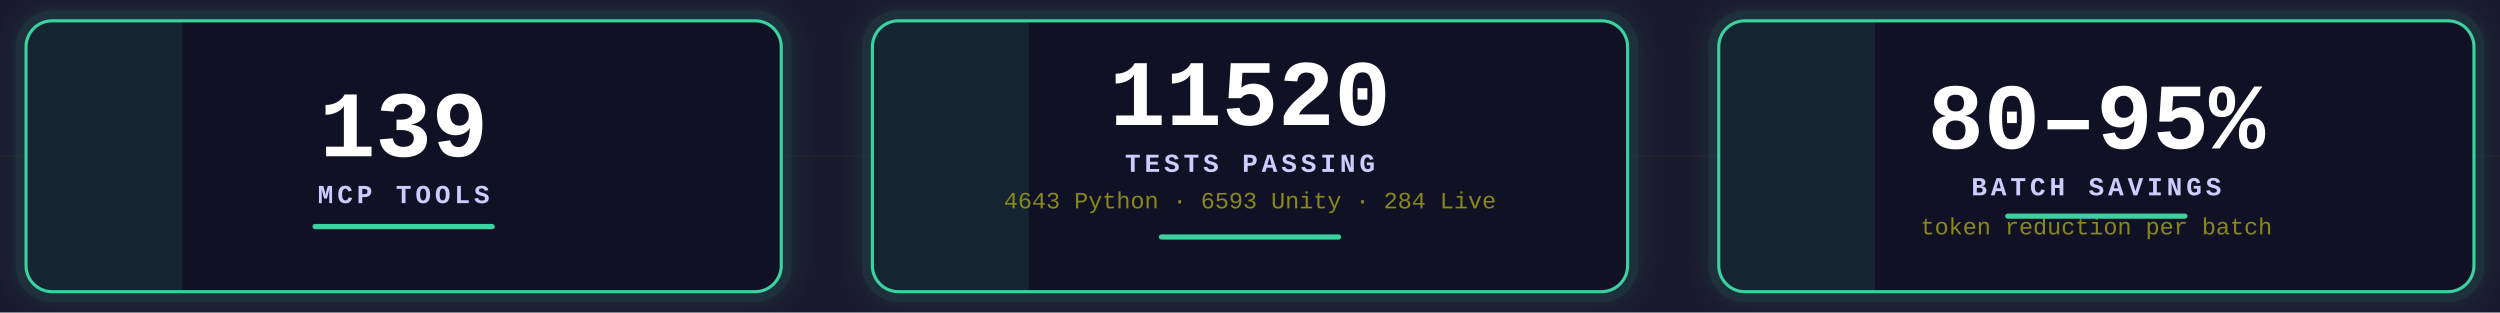
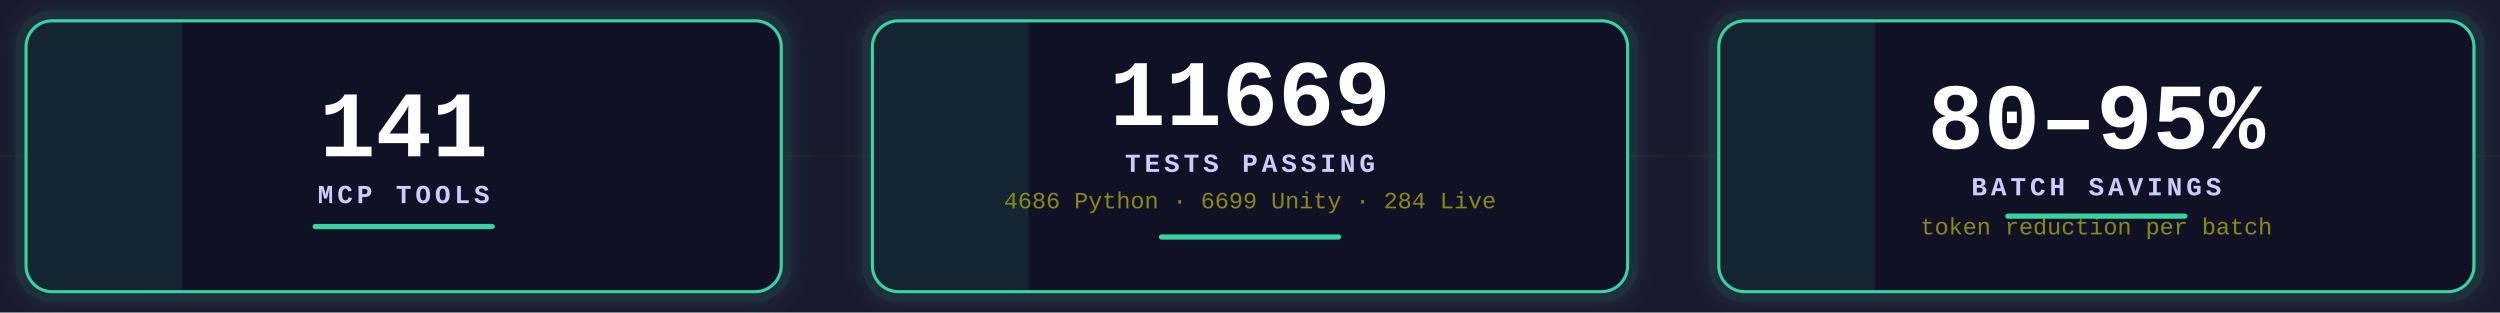
- <svg xmlns="http://www.w3.org/2000/svg" viewBox="0 0 960 120" width="960" height="120" role="img" aria-label="Unity MCP stats: 139 MCP tools, 11520 Tests (4643 Python + 6593 Unity + 284 Live), 80-95% Batch Savings">
+ <svg xmlns="http://www.w3.org/2000/svg" viewBox="0 0 960 120" width="960" height="120" role="img" aria-label="Unity MCP stats: 141 MCP tools, 11669 Tests (4686 Python + 6699 Unity + 284 Live), 80-95% Batch Savings">
  <defs>
    <filter id="sg" x="-25%" y="-30%" width="150%" height="160%">
      <feGaussianBlur stdDeviation="4" result="b" />
      <feMerge>
        <feMergeNode in="b" />
        <feMergeNode in="SourceGraphic" />
      </feMerge>
    </filter>
    <clipPath id="c1">
      <rect x="10" y="8" width="290" height="104" rx="10" />
    </clipPath>
    <clipPath id="c2">
      <rect x="335" y="8" width="290" height="104" rx="10" />
    </clipPath>
    <clipPath id="c3">
      <rect x="660" y="8" width="290" height="104" rx="10" />
    </clipPath>
  </defs>
  <rect width="960" height="120" fill="#1a1a2e" />
  <line x1="0" y1="60" x2="960" y2="60" stroke="#888919" stroke-opacity="0.05" stroke-width="1" />
  <rect x="10" y="8" width="290" height="104" rx="10" fill="none" stroke="#3ad29f" stroke-width="8" opacity="0.12" filter="url(#sg)">
    <animate attributeName="opacity" values="0.25;0.7;0.25" dur="3s" repeatCount="indefinite" begin="0s" />
  </rect>
  <rect x="10" y="8" width="290" height="104" rx="10" fill="#111125" />
  <rect x="10" y="8" width="290" height="104" rx="10" fill="none" stroke="#3ad29f" stroke-width="1.2" />
  <g clip-path="url(#c1)">
    <rect x="10" y="8" width="60" height="104" fill="#3ad29f" fill-opacity="0.10">
      <animateTransform attributeName="transform" type="translate" values="-100,0;400,0" dur="3s" repeatCount="indefinite" begin="0s" />
    </rect>
  </g>
-   <text x="155" y="60" text-anchor="middle" font-family="ui-monospace,SFMono-Regular,'SF Mono',Menlo,Consolas,'Liberation Mono',monospace" font-size="36" font-weight="700" fill="#ffffff">139</text>
+   <text x="155" y="60" text-anchor="middle" font-family="ui-monospace,SFMono-Regular,'SF Mono',Menlo,Consolas,'Liberation Mono',monospace" font-size="36" font-weight="700" fill="#ffffff">141</text>
  <text x="155" y="78" text-anchor="middle" font-family="ui-monospace,SFMono-Regular,'SF Mono',Menlo,Consolas,'Liberation Mono',monospace" font-size="10" font-weight="700" fill="#ccccff" letter-spacing="1.5">MCP TOOLS</text>
  <rect x="120" y="86" width="70" height="2" rx="1" fill="#3ad29f">
    <animate attributeName="opacity" values="0.6;1;0.6" dur="2s" repeatCount="indefinite" begin="0s" />
  </rect>
  <rect x="335" y="8" width="290" height="104" rx="10" fill="none" stroke="#3ad29f" stroke-width="8" opacity="0.12" filter="url(#sg)">
    <animate attributeName="opacity" values="0.25;0.7;0.25" dur="3s" repeatCount="indefinite" begin="0.6s" />
  </rect>
  <rect x="335" y="8" width="290" height="104" rx="10" fill="#111125" />
  <rect x="335" y="8" width="290" height="104" rx="10" fill="none" stroke="#3ad29f" stroke-width="1.2" />
  <g clip-path="url(#c2)">
    <rect x="335" y="8" width="60" height="104" fill="#3ad29f" fill-opacity="0.10">
      <animateTransform attributeName="transform" type="translate" values="-100,0;400,0" dur="3s" repeatCount="indefinite" begin="0.5s" />
    </rect>
  </g>
-   <text x="480" y="48" text-anchor="middle" font-family="ui-monospace,SFMono-Regular,'SF Mono',Menlo,Consolas,'Liberation Mono',monospace" font-size="36" font-weight="700" fill="#ffffff">11520</text>
+   <text x="480" y="48" text-anchor="middle" font-family="ui-monospace,SFMono-Regular,'SF Mono',Menlo,Consolas,'Liberation Mono',monospace" font-size="36" font-weight="700" fill="#ffffff">11669</text>
  <text x="480" y="66" text-anchor="middle" font-family="ui-monospace,SFMono-Regular,'SF Mono',Menlo,Consolas,'Liberation Mono',monospace" font-size="10" font-weight="700" fill="#ccccff" letter-spacing="1.5">TESTS PASSING</text>
-   <text x="480" y="80" text-anchor="middle" font-family="ui-monospace,SFMono-Regular,'SF Mono',Menlo,Consolas,'Liberation Mono',monospace" font-size="9" fill="#888919">4643 Python · 6593 Unity · 284 Live</text>
+   <text x="480" y="80" text-anchor="middle" font-family="ui-monospace,SFMono-Regular,'SF Mono',Menlo,Consolas,'Liberation Mono',monospace" font-size="9" fill="#888919">4686 Python · 6699 Unity · 284 Live</text>
  <rect x="445" y="90" width="70" height="2" rx="1" fill="#3ad29f">
    <animate attributeName="opacity" values="0.6;1;0.6" dur="2s" repeatCount="indefinite" begin="0.4s" />
  </rect>
  <rect x="660" y="8" width="290" height="104" rx="10" fill="none" stroke="#3ad29f" stroke-width="8" opacity="0.12" filter="url(#sg)">
    <animate attributeName="opacity" values="0.25;0.7;0.25" dur="3s" repeatCount="indefinite" begin="1.2s" />
  </rect>
  <rect x="660" y="8" width="290" height="104" rx="10" fill="#111125" />
  <rect x="660" y="8" width="290" height="104" rx="10" fill="none" stroke="#3ad29f" stroke-width="1.2" />
  <g clip-path="url(#c3)">
    <rect x="660" y="8" width="60" height="104" fill="#3ad29f" fill-opacity="0.10">
      <animateTransform attributeName="transform" type="translate" values="-100,0;400,0" dur="3s" repeatCount="indefinite" begin="1.0s" />
    </rect>
  </g>
  <text x="805" y="57" text-anchor="middle" font-family="ui-monospace,SFMono-Regular,'SF Mono',Menlo,Consolas,'Liberation Mono',monospace" font-size="36" font-weight="700" fill="#ffffff">80–95%</text>
  <text x="805" y="75" text-anchor="middle" font-family="ui-monospace,SFMono-Regular,'SF Mono',Menlo,Consolas,'Liberation Mono',monospace" font-size="10" font-weight="700" fill="#ccccff" letter-spacing="1.5">BATCH SAVINGS</text>
  <text x="805" y="90" text-anchor="middle" font-family="ui-monospace,SFMono-Regular,'SF Mono',Menlo,Consolas,'Liberation Mono',monospace" font-size="9" fill="#888919">token reduction per batch</text>
  <rect x="770" y="82" width="70" height="2" rx="1" fill="#3ad29f">
    <animate attributeName="opacity" values="0.6;1;0.6" dur="2s" repeatCount="indefinite" begin="0.8s" />
  </rect>
</svg>
